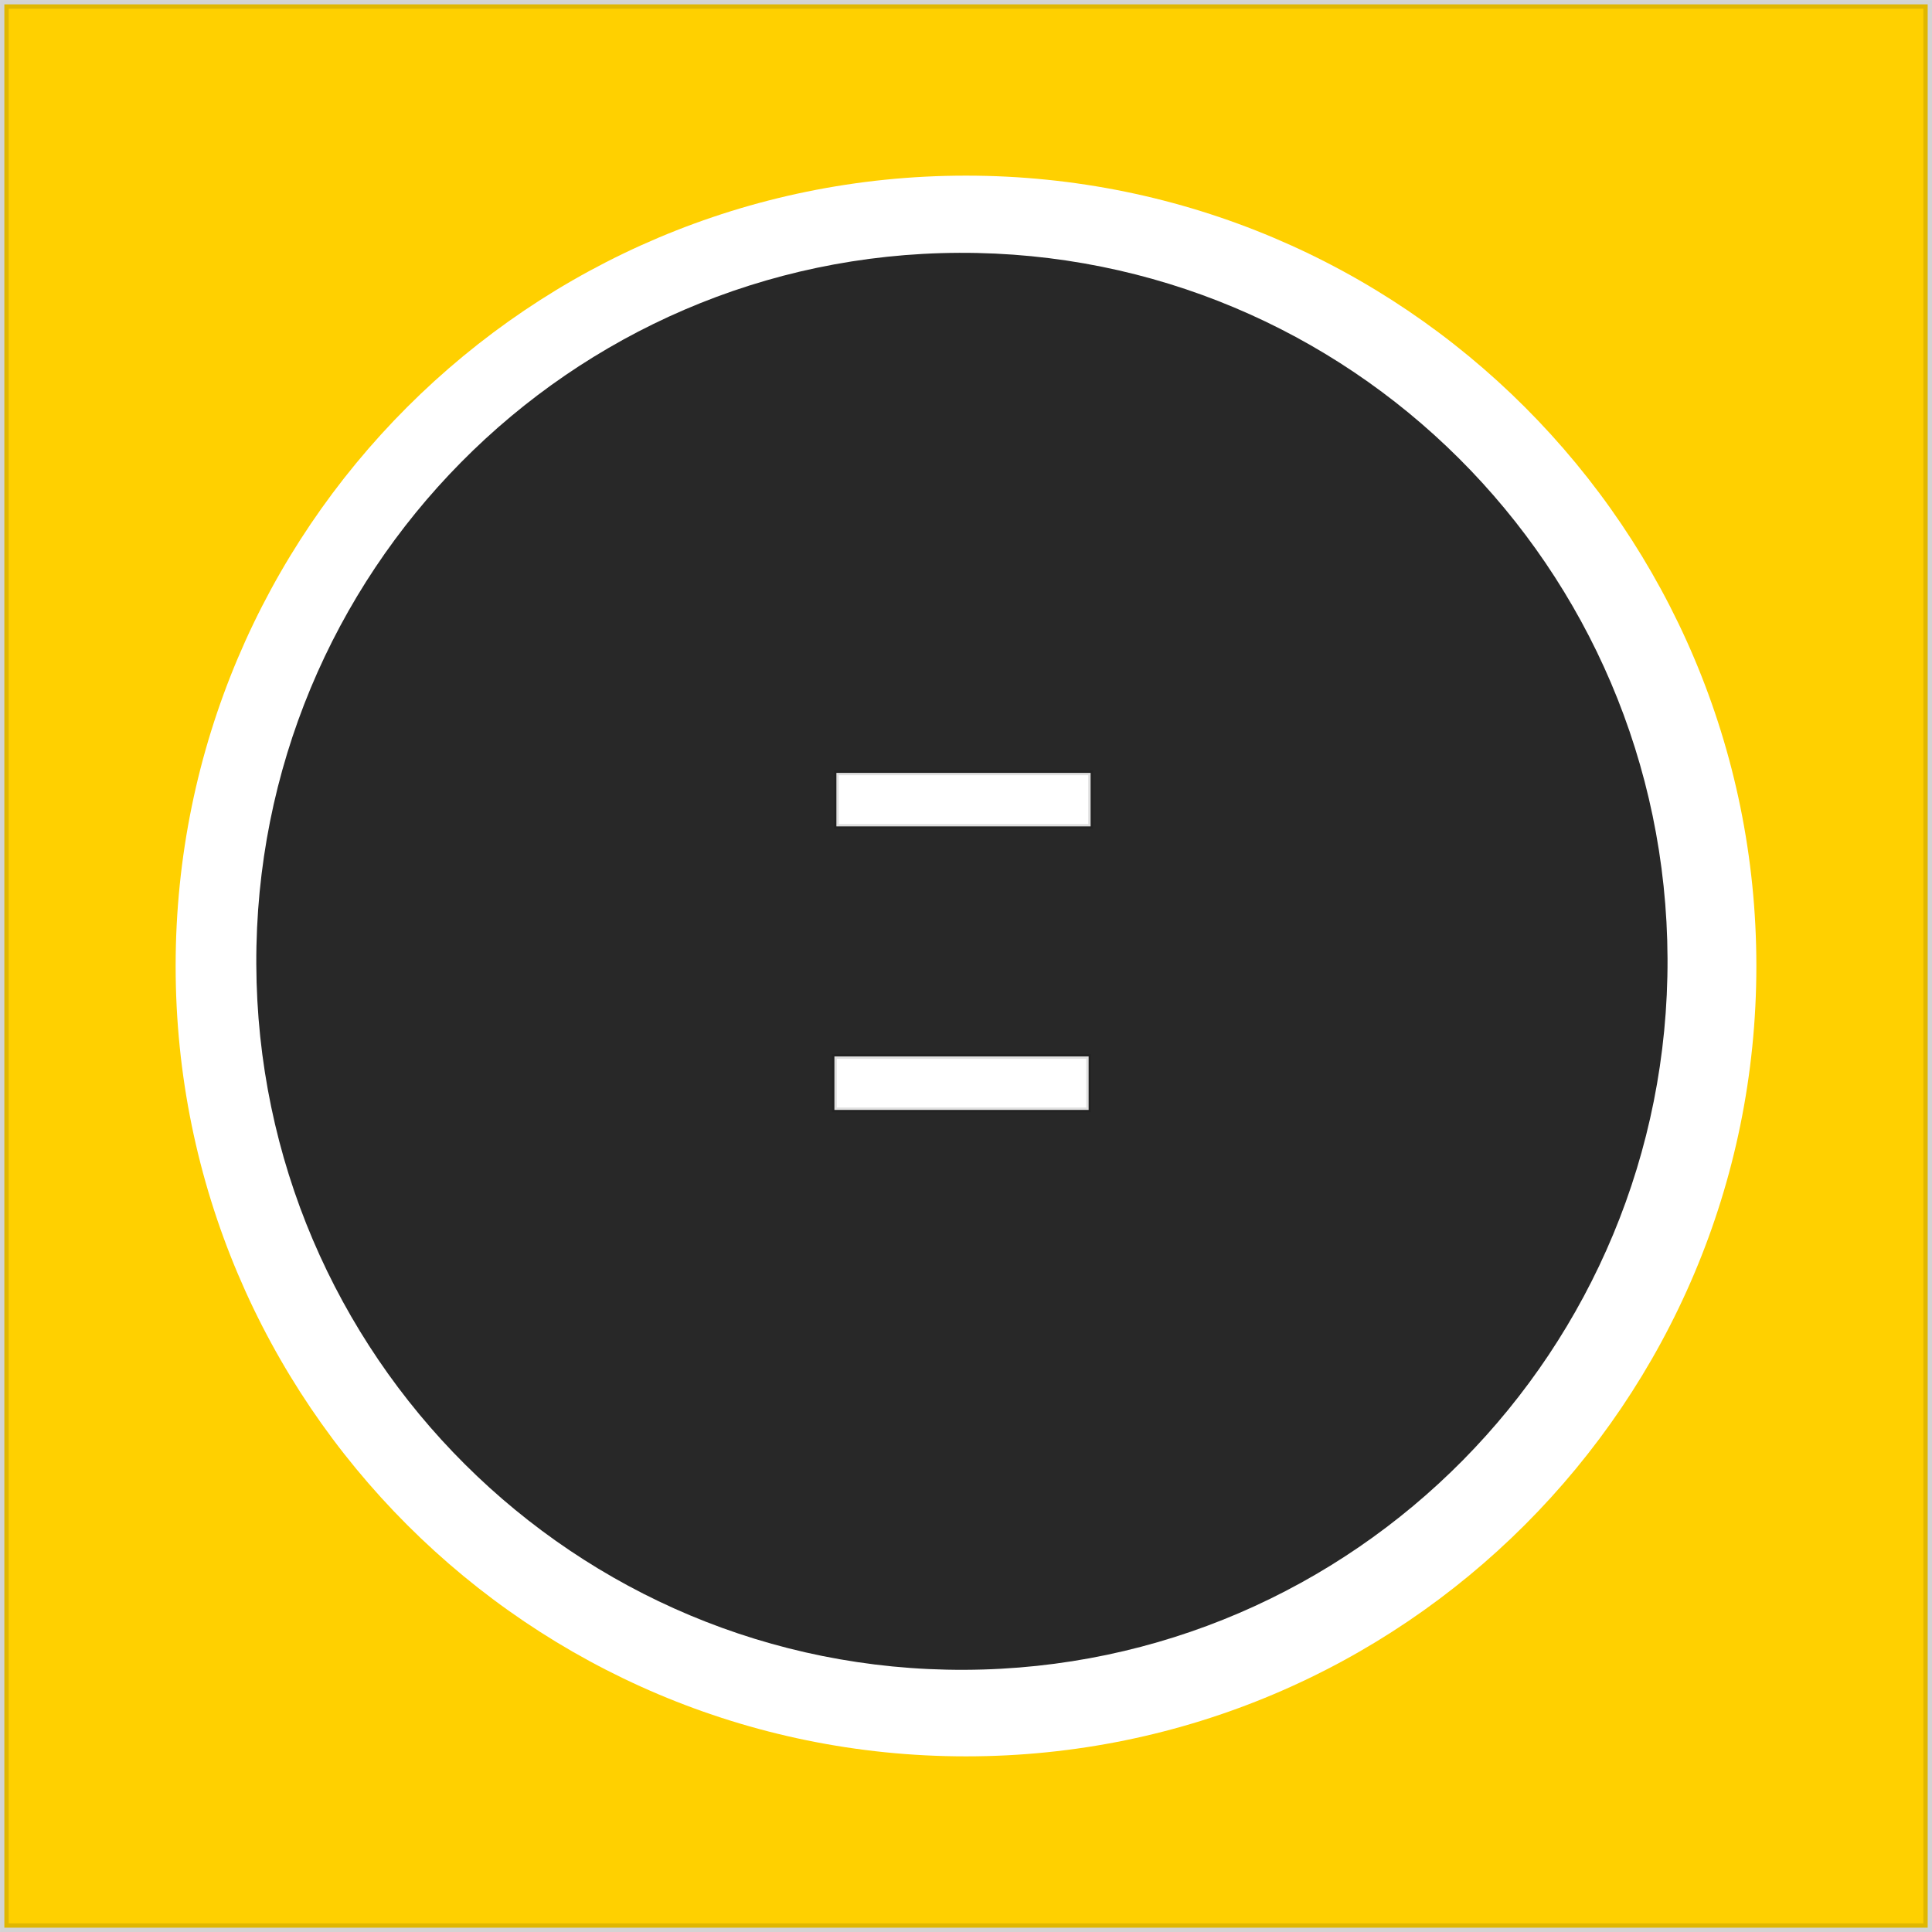
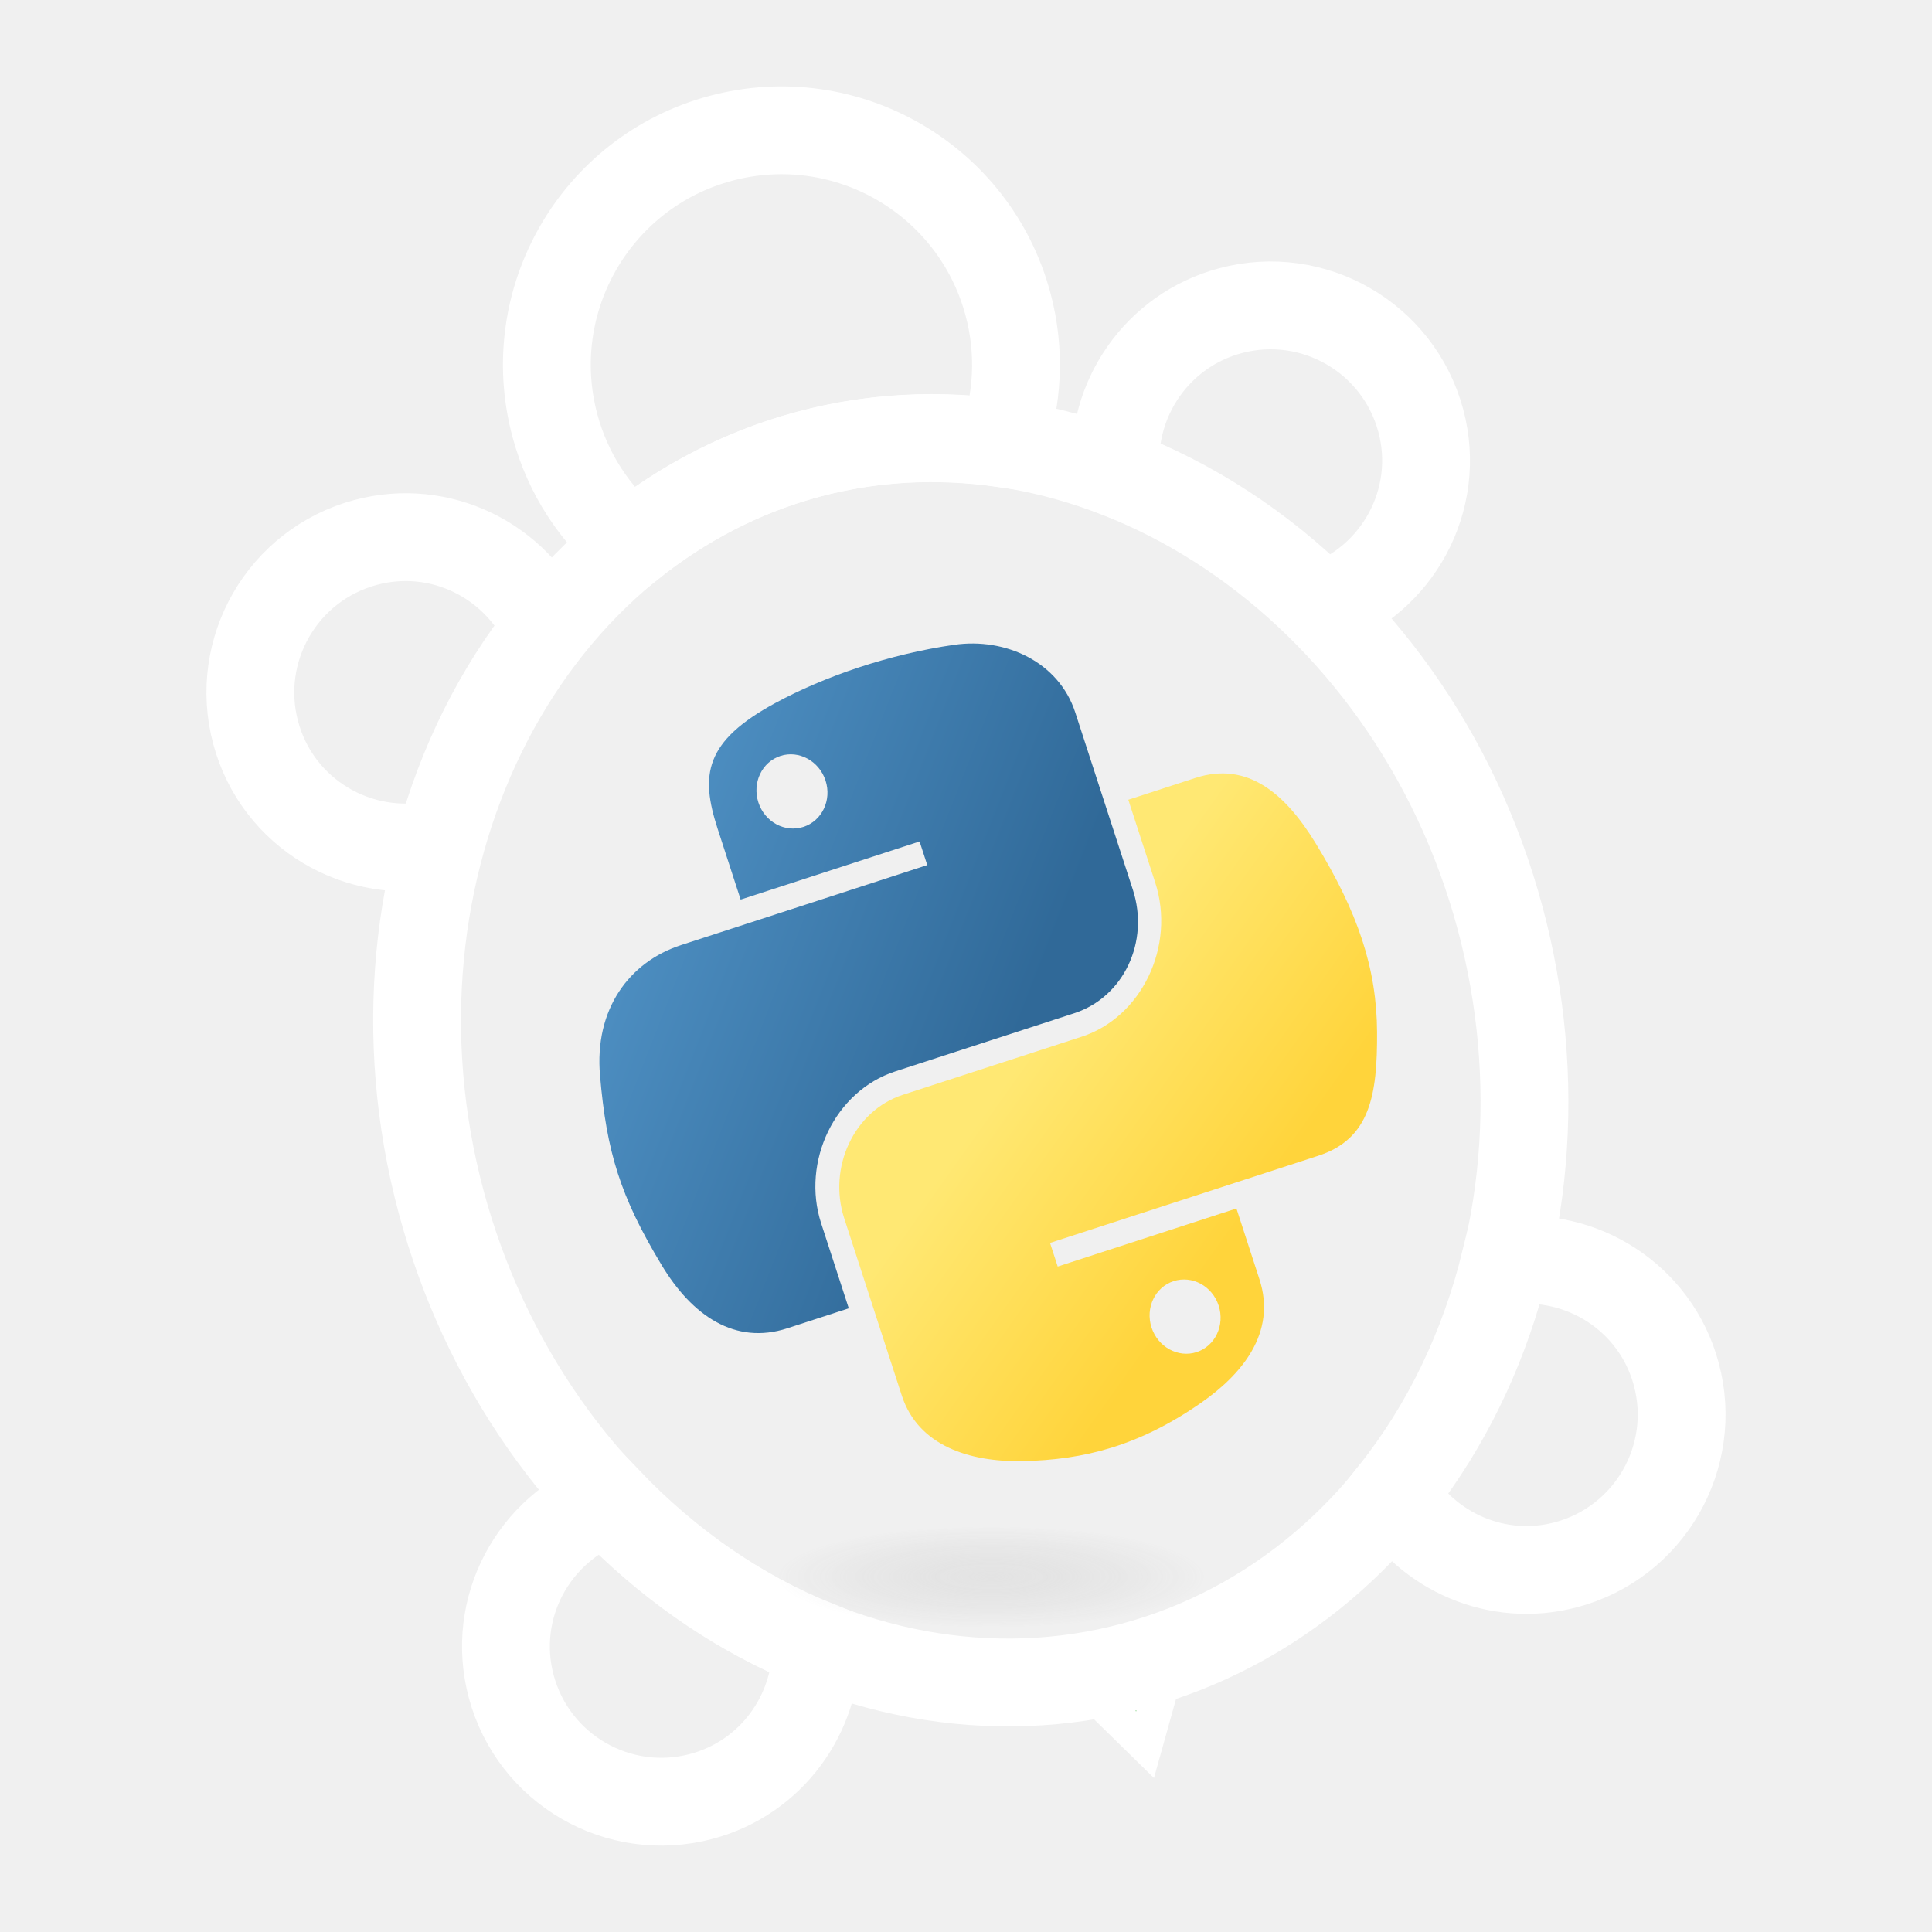
- <svg xmlns="http://www.w3.org/2000/svg" width="55" height="55" id="svg2568" version="1.0">
-   <defs id="defs2570">
-     </defs>
-   <g id="layer1">
-     <rect style="fill:#ffd000;fill-opacity:1;stroke:#000000;stroke-width:0.247;stroke-miterlimit:4;stroke-opacity:0.122;stroke-dasharray:none" id="rect3650" width="54.753" height="54.753" x="0.124" y="0.124" />
-     <g id="g3769" transform="matrix(1.029586,0,0,1.027054,26.45246,0.2689759)">
-       <path transform="matrix(0.116107,0,0,0.1169474,-35.26687,-35.8428)" d="m 500.726,533.201 c 0,103.457 -84.268,187.326 -188.218,187.326 -103.95,0 -188.218,-83.869 -188.218,-187.326 0,-103.457 84.268,-187.326 188.218,-187.326 103.95,0 188.218,83.869 188.218,187.326 z" id="path2515" style="fill:#ffffff;stroke:none" />
-       <path transform="matrix(0.1276368,-5.2341878e-4,4.9695352e-4,0.1249694,-47.67128,-37.80427)" d="m 531.429,515.219 c 0,86.788 -68.436,157.143 -152.857,157.143 -84.421,0 -152.857,-70.355 -152.857,-157.143 0,-86.788 68.436,-157.143 152.857,-157.143 84.421,0 152.857,70.355 152.857,157.143 z" id="path2517" style="fill:#282828;fill-opacity:1;fill-rule:evenodd;stroke:none" />
-       <rect y="21.161" x="-2.566" height="1.483" width="7.029" id="rect2519" style="fill:#ffffff;stroke:#000000;stroke-width:0.131;stroke-opacity:0.122" />
-       <rect y="29.02" x="-2.621" height="1.483" width="7.029" id="rect2521" style="fill:#ffffff;stroke:#000000;stroke-width:0.131;stroke-opacity:0.122" />
+ <svg xmlns="http://www.w3.org/2000/svg" version="1.1" width="55" height="55" viewBox="0 0 55 55" id="svg2">
+   <g transform="matrix(0.9659258,-0.258819,0.258819,0.9659258,-6.800586,7.913305)" id="g3661" style="fill:#00a000;fill-opacity:1">
+     <path d="m 27.497,48.279 c -0.553,0 -1.099,-0.035 -1.637,-0.1 l 1.388,2.349 1.368,-2.313 c -0.371,0.03 -0.741,0.064 -1.119,0.064 z" id="path6" style="fill: rgb(0, 160, 0); fill-opacity: 1; stroke-opacity: 1; stroke: rgb(255, 255, 255);" />
+     <g id="g8" style="fill:#00a000;fill-opacity:1;stroke:#004000;stroke-width:2.5;stroke-miterlimit:4;stroke-opacity:1;stroke-dasharray:none">
+       <path d="m 40.16,11.726 c -2.164,0 -3.958,1.555 -4.343,3.607 1.859,1.345 3.457,3.115 4.675,5.208 2.285,-0.172 4.094,-2.061 4.094,-4.39 0,-2.444 -1.982,-4.425 -4.426,-4.425 z" id="path10" style="fill: rgb(0, 160, 0); stroke-width: 2.5; stroke-miterlimit: 4; stroke-opacity: 1; stroke-dasharray: none; stroke: rgb(255, 255, 255); fill-opacity: 0;" />
+       <path d="m 40.713,39.887 c -1.224,2.232 -2.86,4.131 -4.797,5.556 0.521,1.864 2.213,3.239 4.244,3.239 2.443,0 4.426,-1.98 4.426,-4.424 0,-2.255 -1.693,-4.096 -3.873,-4.371 z" id="path12" style="fill: rgb(0, 160, 0); stroke-width: 2.5; stroke-miterlimit: 4; stroke-opacity: 1; stroke-dasharray: none; stroke: rgb(255, 255, 255); fill-opacity: 0;" />
+       <path d="m 14.273,39.871 c -2.253,0.206 -4.024,2.079 -4.024,4.387 0,2.443 1.98,4.424 4.424,4.424 2.064,0 3.784,-1.42 4.272,-3.332 -1.883,-1.416 -3.475,-3.289 -4.672,-5.479 z" id="path14" style="fill: rgb(0, 160, 0); stroke-width: 2.5; stroke-miterlimit: 4; stroke-opacity: 1; stroke-dasharray: none; stroke: rgb(255, 255, 255); fill-opacity: 0;" />
+       <path d="m 19.026,15.437 c -0.343,-2.103 -2.154,-3.711 -4.353,-3.711 -2.444,0 -4.424,1.981 -4.424,4.424 0,2.382 1.886,4.31 4.245,4.406 1.186,-2.043 2.732,-3.784 4.532,-5.119 z" id="path16" style="fill: rgb(0, 160, 0); stroke-width: 2.5; stroke-miterlimit: 4; stroke-opacity: 1; stroke-dasharray: none; stroke: rgb(255, 255, 255); fill-opacity: 0;" />
+     </g>
+     <path d="m 27.497,12.563 c 1.908,0 3.728,0.411 5.418,1.128 0.741,-1.076 1.178,-2.377 1.178,-3.783 0,-3.687 -2.989,-6.677 -6.677,-6.677 -3.687,0 -6.676,2.99 -6.676,6.677 0,1.428 0.452,2.749 1.216,3.834 1.724,-0.749 3.587,-1.179 5.541,-1.179 z" id="path18" style="fill: rgb(0, 160, 0); stroke-width: 2.5; stroke-miterlimit: 4; stroke-opacity: 1; stroke-dasharray: none; stroke: rgb(255, 255, 255); fill-opacity: 0;" />
+     <g id="g20" style="fill:#00a000;fill-opacity:1;stroke:#004000;stroke-width:2.5;stroke-miterlimit:4;stroke-opacity:1;stroke-dasharray:none">
+       <path d="m 43.102,30.421 c 0,4.734 -1.645,9.28 -4.571,12.627 -2.925,3.348 -6.897,5.231 -11.034,5.231 -4.137,0 -8.109,-1.883 -11.034,-5.231 -2.925,-3.348 -4.571,-7.893 -4.571,-12.627 0,-9.797 7.044,-17.858 15.605,-17.858 8.561,0 15.605,8.061 15.605,17.858 z" id="path22" style="fill: rgb(0, 160, 0); stroke-width: 2.5; stroke-miterlimit: 4; stroke-opacity: 1; stroke-dasharray: none; stroke: rgb(255, 255, 255); paint-order: fill; fill-opacity: 0;" />
    </g>
  </g>
+   <linearGradient id="a" gradientUnits="userSpaceOnUse" x1="-2031.312" y1="275.868" x2="-1922.296" y2="182.075" gradientTransform="matrix(0.112369, 0, 0, -0.118004, 244.0039, 52.64705)">
+     <stop offset="0" stop-color="#5a9fd4" />
+     <stop offset="1" stop-color="#306998" />
+   </linearGradient>
+   <path d="M 27.246 19.429 C 26.331 19.434 25.456 19.515 24.686 19.657 C 22.42 20.073 22.009 20.945 22.009 22.552 L 22.009 24.676 L 27.365 24.676 L 27.365 25.383 L 19.998 25.383 C 18.442 25.383 17.078 26.356 16.653 28.207 C 16.16 30.329 16.138 31.653 16.653 33.869 C 17.032 35.518 17.942 36.693 19.499 36.693 L 21.341 36.693 L 21.341 34.147 C 21.341 32.31 22.87 30.687 24.686 30.687 L 30.037 30.687 C 31.525 30.687 32.715 29.412 32.715 27.856 L 32.715 22.552 C 32.715 21.043 31.49 19.908 30.037 19.657 C 29.117 19.497 28.162 19.425 27.246 19.429 Z M 24.35 21.136 C 24.903 21.136 25.355 21.615 25.355 22.201 C 25.355 22.786 24.903 23.26 24.35 23.26 C 23.794 23.26 23.344 22.787 23.344 22.201 C 23.344 21.615 23.794 21.136 24.35 21.136 Z" fill="url(#a)" style="" transform="matrix(0.951057, -0.309017, 0.309017, 0.951057, -7.472432, 8.942764)" />
+   <linearGradient id="b" gradientUnits="userSpaceOnUse" x1="-1880.151" y1="125.305" x2="-1919.08" y2="180.384" gradientTransform="matrix(0.112369, 0, 0, -0.118004, 245.5826, 50.57539)">
+     <stop offset="0" stop-color="#ffd43b" />
+     <stop offset="1" stop-color="#ffe873" />
+   </linearGradient>
+   <path d="M 34.962 23.311 L 34.962 25.784 C 34.962 27.702 33.398 29.316 31.616 29.316 L 26.265 29.316 C 24.801 29.316 23.588 30.621 23.588 32.146 L 23.588 37.45 C 23.588 38.961 24.849 39.849 26.265 40.282 C 27.961 40.8 29.587 40.894 31.616 40.282 C 32.964 39.876 34.294 39.059 34.294 37.45 L 34.294 35.328 L 28.944 35.328 L 28.944 34.621 L 36.972 34.621 C 38.529 34.621 39.109 33.492 39.651 31.796 C 40.209 30.052 40.185 28.373 39.651 26.135 C 39.265 24.524 38.53 23.311 36.972 23.311 L 34.962 23.311 Z M 31.952 36.743 C 32.508 36.743 32.958 37.216 32.958 37.802 C 32.958 38.389 32.508 38.867 31.952 38.867 C 31.399 38.867 30.948 38.389 30.948 37.802 C 30.948 37.216 31.4 36.743 31.952 36.743 Z" fill="url(#b)" style="" transform="matrix(0.951057, -0.309017, 0.309017, 0.951057, -8.333654, 11.40086)" />
+   <path d="M463.554 26.909h1.562v-9.796h3.699v-1.168h-8.962v1.168h3.7v9.796m6.648 0h1.334v-8.947l2.896 8.946h1.485l3.019-8.916v8.917h1.456V15.946h-1.926l-3.299 9.393-2.812-9.393h-2.153v10.963" fill="#646464" transform="matrix(1, 0, 0, 1, -208.4399, -43.68416)" />
+   <radialGradient id="c" cx="-3393.238" cy="376.791" r="29.037" gradientTransform="matrix(0, -0.04984, -0.210695, 0, 107.6098, -124.2322)" gradientUnits="userSpaceOnUse">
+     <stop offset="0" stop-color="#b8b8b8" stop-opacity=".498" />
+     <stop offset="1" stop-color="#7f7f7f" stop-opacity="0" />
+   </radialGradient>
+   <path d="M 35.403 44.919 C 35.403 45.719 32.189 46.367 28.225 46.367 C 24.26 46.367 21.047 45.719 21.047 44.919 C 21.047 44.12 24.26 43.473 28.225 43.473 C 32.189 43.473 35.403 44.12 35.403 44.919 Z" opacity=".444" fill="url(#c)" style="" />
</svg>
